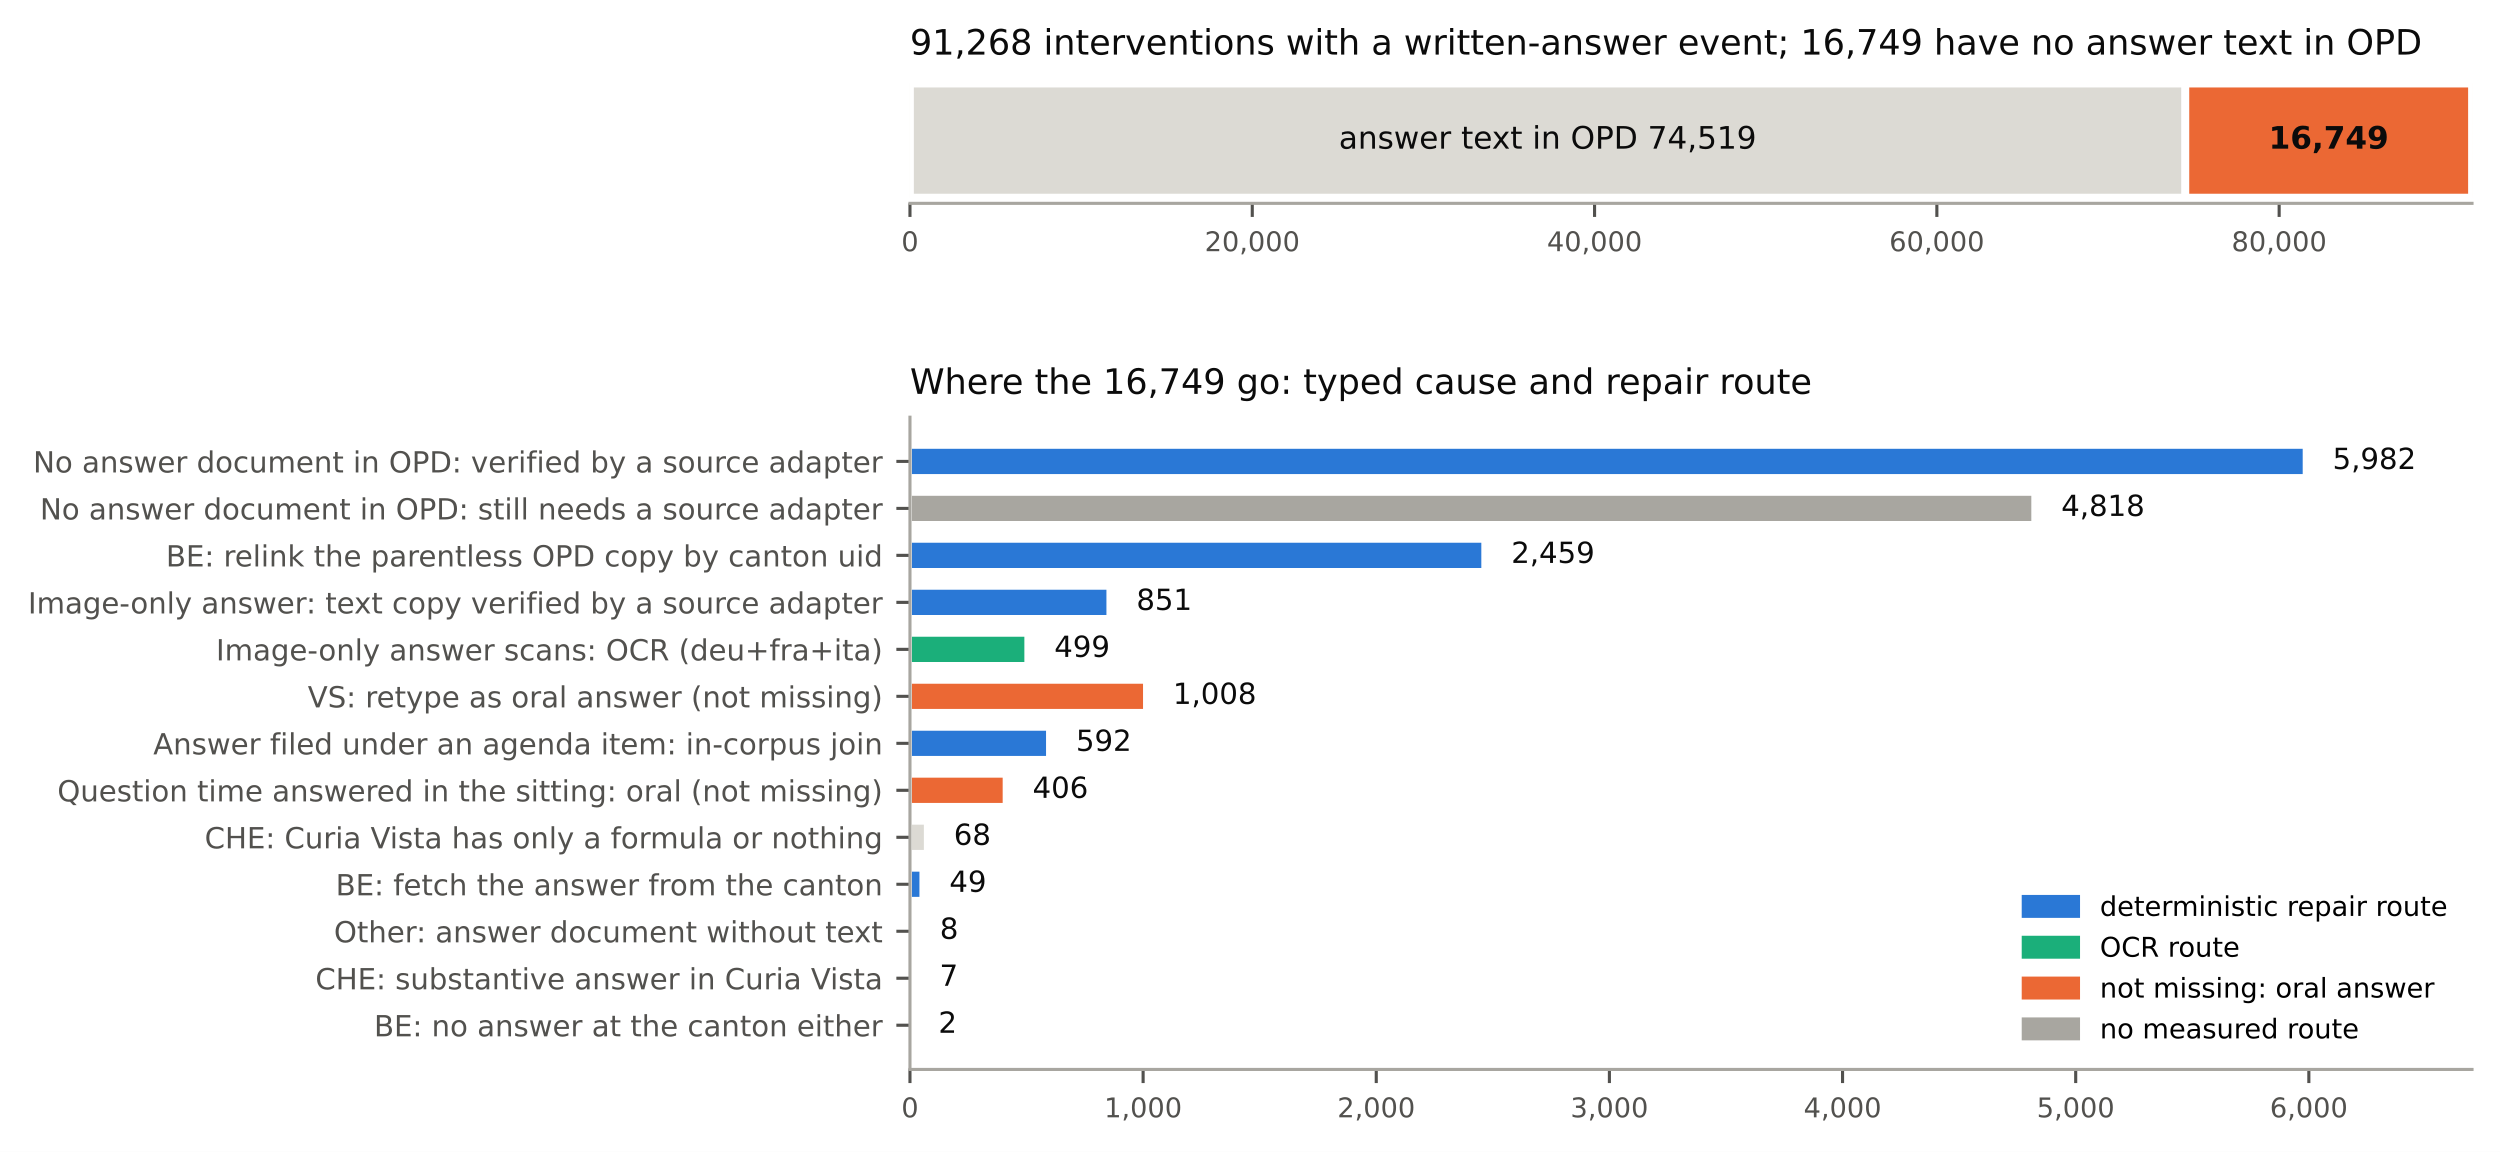
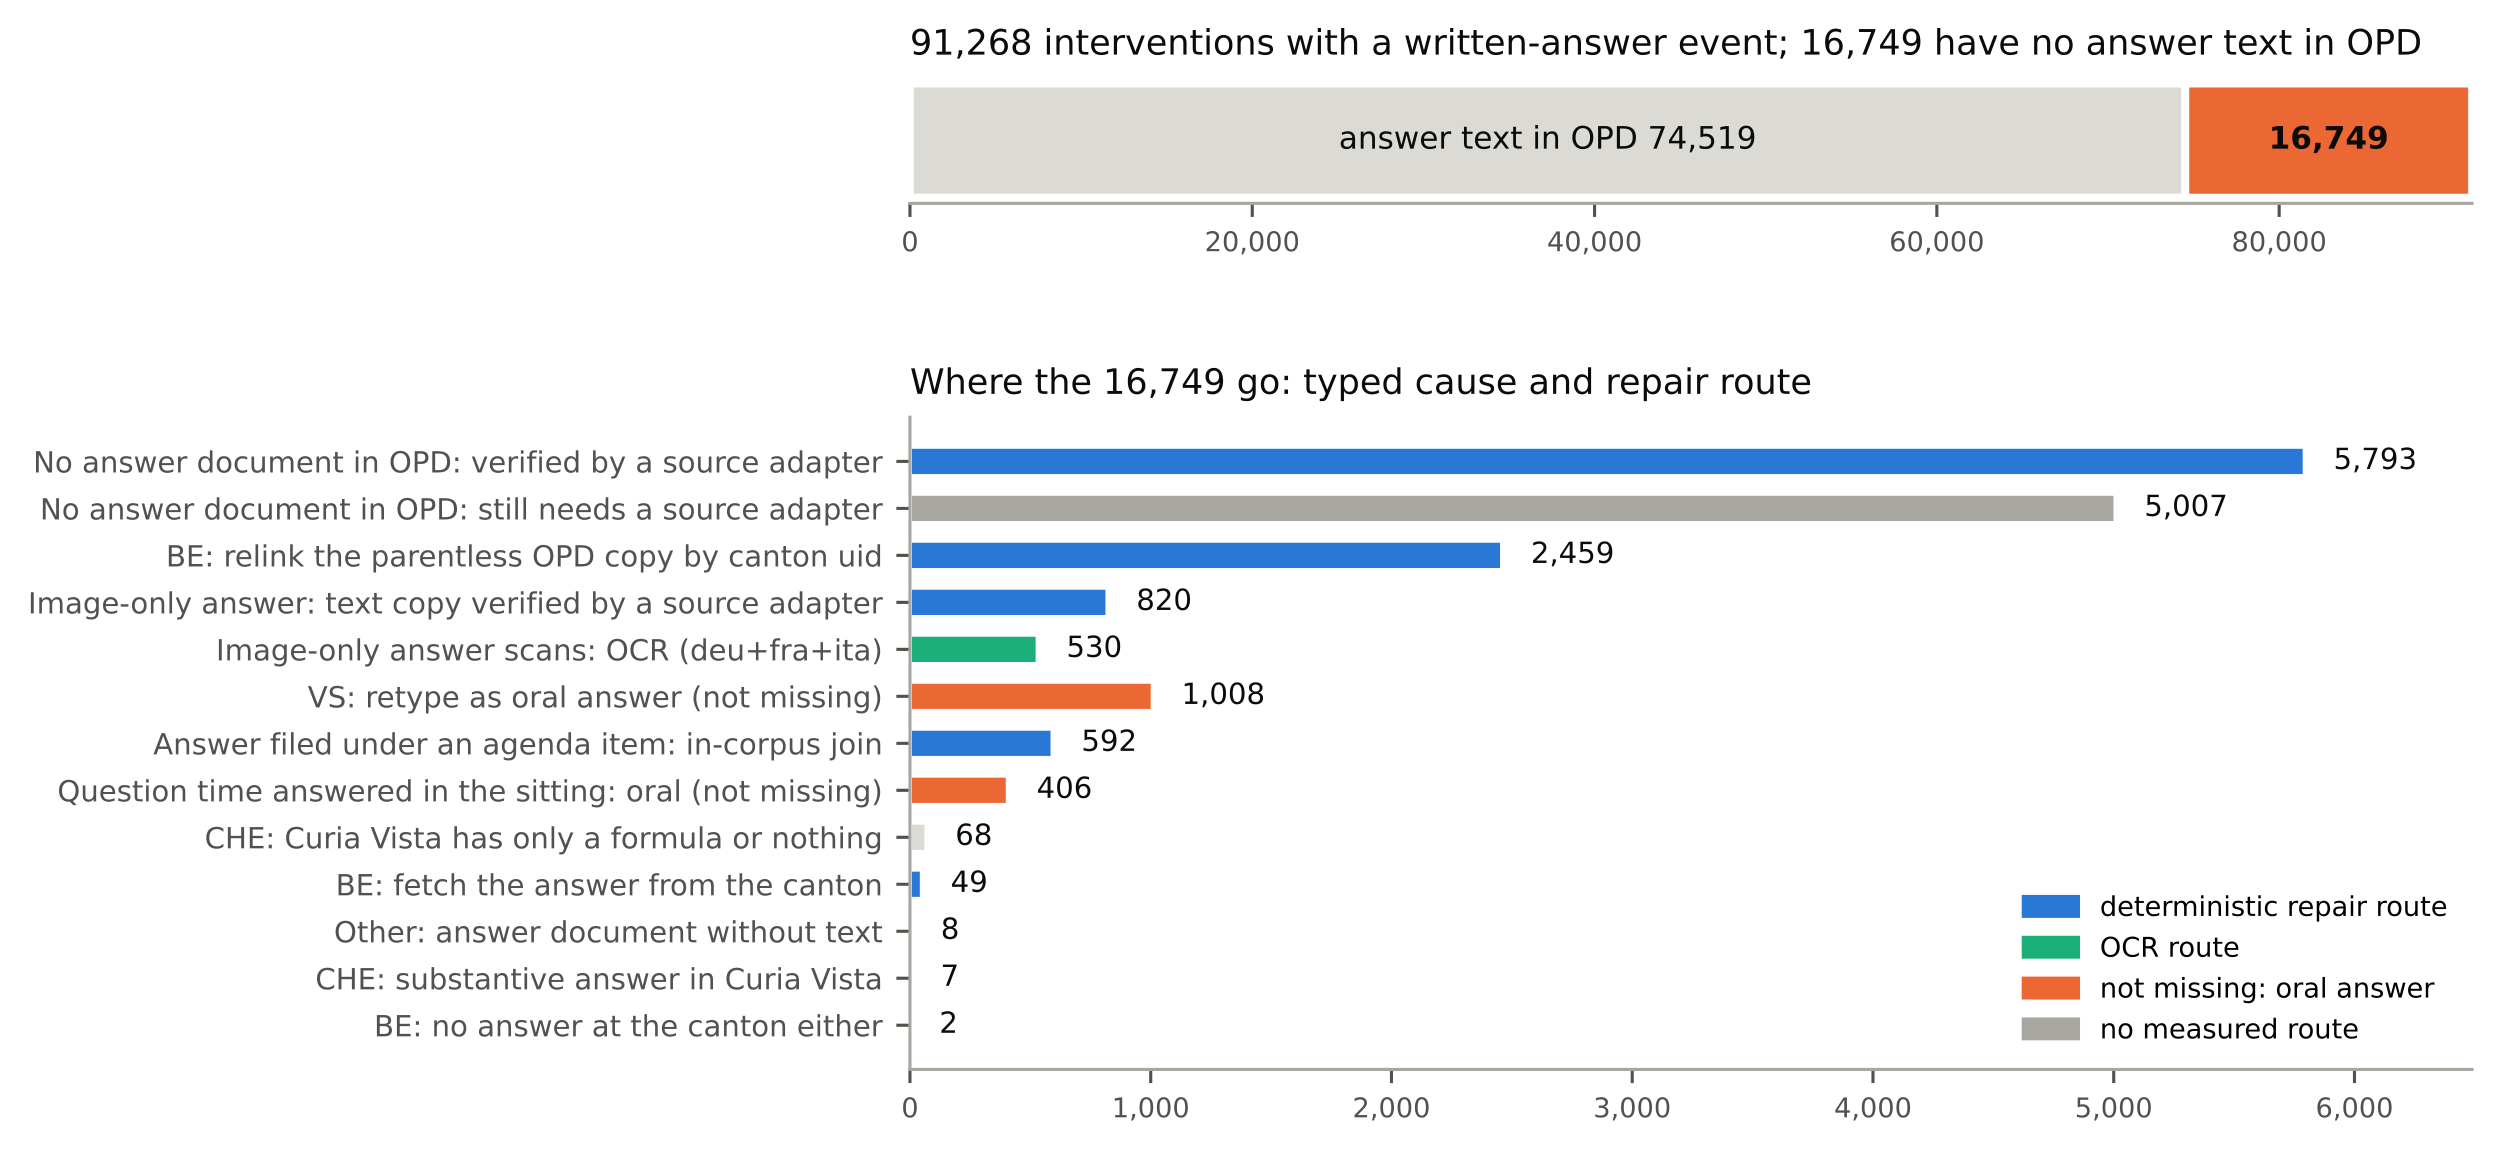
<svg xmlns="http://www.w3.org/2000/svg" xmlns:xlink="http://www.w3.org/1999/xlink" width="643.005pt" height="296.263pt" viewBox="0 0 643.005 296.263" version="1.1">
  <defs>
    <style type="text/css">*{stroke-linejoin: round; stroke-linecap: butt}</style>
  </defs>
  <g id="figure_1">
    <g id="patch_1">
      <path d="M 0 296.263  L 643.005 296.263  L 643.005 0  L 0 0  z " style="fill: #ffffff" />
    </g>
    <g id="axes_1">
      <g id="patch_2">
        <path d="M 234.045 52.3  L 635.805 52.3  L 635.805 20.039  L 234.045 20.039  z " style="fill: #ffffff" />
      </g>
      <g id="patch_3">
-         <path d="M 234.045 50.833  L 562.076 50.833  L 562.076 21.505  L 234.045 21.505  z " clip-path="url(#pc0d82dc7ad)" style="fill: #dcdad4; stroke: #ffffff; stroke-width: 2; stroke-linejoin: miter" />
+         <path d="M 234.045 50.833  L 562.076 50.833  L 562.076 21.505  L 234.045 21.505  z " clip-path="url(#p8f156ab496)" style="fill: #dcdad4; stroke: #ffffff; stroke-width: 2; stroke-linejoin: miter" />
      </g>
      <g id="patch_4">
-         <path d="M 562.076 50.833  L 635.805 50.833  L 635.805 21.505  L 562.076 21.505  z " clip-path="url(#pc0d82dc7ad)" style="fill: #eb6834; stroke: #ffffff; stroke-width: 2; stroke-linejoin: miter" />
+         <path d="M 562.076 50.833  L 635.805 50.833  L 635.805 21.505  L 562.076 21.505  z " clip-path="url(#p8f156ab496)" style="fill: #eb6834; stroke: #ffffff; stroke-width: 2; stroke-linejoin: miter" />
      </g>
      <g id="matplotlib.axis_1">
        <g id="xtick_1">
          <g id="line2d_1">
            <defs>
-               <path id="mb9e1daf8dc" d="M 0 0  L 0 3.5  " style="stroke: #52514e; stroke-width: 0.8" />
+               <path id="mc64bbb3382" d="M 0 0  L 0 3.5  " style="stroke: #52514e; stroke-width: 0.8" />
            </defs>
            <g>
-               <use xlink:href="#mb9e1daf8dc" x="234.045" y="52.3" style="fill: #52514e; stroke: #52514e; stroke-width: 0.8" />
+               <use xlink:href="#mc64bbb3382" x="234.045" y="52.3" style="fill: #52514e; stroke: #52514e; stroke-width: 0.8" />
            </g>
          </g>
          <g id="text_1">
            <text style="font-size: 7px; font-family: 'DejaVu Sans'; text-anchor: middle; fill: #52514e" x="234.045" y="64.618" transform="rotate(-0 234.0449 64.61805)">0</text>
          </g>
        </g>
        <g id="xtick_2">
          <g id="line2d_2">
            <g>
-               <use xlink:href="#mb9e1daf8dc" x="322.085" y="52.3" style="fill: #52514e; stroke: #52514e; stroke-width: 0.8" />
+               <use xlink:href="#mc64bbb3382" x="322.085" y="52.3" style="fill: #52514e; stroke: #52514e; stroke-width: 0.8" />
            </g>
          </g>
          <g id="text_2">
            <text style="font-size: 7px; font-family: 'DejaVu Sans'; text-anchor: middle; fill: #52514e" x="322.085" y="64.618" transform="rotate(-0 322.0845 64.61805)">20,000</text>
          </g>
        </g>
        <g id="xtick_3">
          <g id="line2d_3">
            <g>
-               <use xlink:href="#mb9e1daf8dc" x="410.124" y="52.3" style="fill: #52514e; stroke: #52514e; stroke-width: 0.8" />
+               <use xlink:href="#mc64bbb3382" x="410.124" y="52.3" style="fill: #52514e; stroke: #52514e; stroke-width: 0.8" />
            </g>
          </g>
          <g id="text_3">
            <text style="font-size: 7px; font-family: 'DejaVu Sans'; text-anchor: middle; fill: #52514e" x="410.124" y="64.618" transform="rotate(-0 410.1242 64.61805)">40,000</text>
          </g>
        </g>
        <g id="xtick_4">
          <g id="line2d_4">
            <g>
-               <use xlink:href="#mb9e1daf8dc" x="498.164" y="52.3" style="fill: #52514e; stroke: #52514e; stroke-width: 0.8" />
+               <use xlink:href="#mc64bbb3382" x="498.164" y="52.3" style="fill: #52514e; stroke: #52514e; stroke-width: 0.8" />
            </g>
          </g>
          <g id="text_4">
            <text style="font-size: 7px; font-family: 'DejaVu Sans'; text-anchor: middle; fill: #52514e" x="498.164" y="64.618" transform="rotate(-0 498.1638 64.61805)">60,000</text>
          </g>
        </g>
        <g id="xtick_5">
          <g id="line2d_5">
            <g>
-               <use xlink:href="#mb9e1daf8dc" x="586.203" y="52.3" style="fill: #52514e; stroke: #52514e; stroke-width: 0.8" />
+               <use xlink:href="#mc64bbb3382" x="586.203" y="52.3" style="fill: #52514e; stroke: #52514e; stroke-width: 0.8" />
            </g>
          </g>
          <g id="text_5">
            <text style="font-size: 7px; font-family: 'DejaVu Sans'; text-anchor: middle; fill: #52514e" x="586.203" y="64.618" transform="rotate(-0 586.2034 64.61805)">80,000</text>
          </g>
        </g>
      </g>
      <g id="matplotlib.axis_2" />
      <g id="patch_5">
        <path d="M 234.045 52.3  L 635.805 52.3  " style="fill: none; stroke: #a8a6a0; stroke-width: 0.8; stroke-linejoin: miter; stroke-linecap: square" />
      </g>
      <g id="text_6">
        <text style="font-size: 8px; font-family: 'DejaVu Sans'; text-anchor: middle; fill: #0b0b0b" x="398.061" y="38.248" transform="rotate(-0 398.0605 38.24758)">answer text in OPD  74,519</text>
      </g>
      <g id="text_7">
        <text style="font-weight: 700; font-size: 8px; font-family: 'DejaVu Sans'; text-anchor: middle; fill: #0b0b0b" x="598.941" y="38.247" transform="rotate(-0 598.9405 38.24727)">16,749</text>
      </g>
      <g id="text_8">
        <text style="font-size: 9px; font-family: 'DejaVu Sans'; text-anchor: start; fill: #0b0b0b" x="234.045" y="14.039" transform="rotate(-0 234.0449 14.03859)">91,268 interventions with a written-answer event; 16,749 have no answer text in OPD</text>
      </g>
    </g>
    <g id="axes_2">
      <g id="patch_6">
        <path d="M 234.045 275.063  L 635.805 275.063  L 635.805 107.305  L 234.045 107.305  z " style="fill: #ffffff" />
      </g>
      <g id="patch_7">
-         <path d="M 234.045 122.423  L 592.759 122.423  L 592.759 114.93  L 234.045 114.93  z " clip-path="url(#p310a9b867b)" style="fill: #2a78d6; stroke: #ffffff; stroke-linejoin: miter" />
+         <path d="M 234.045 122.423  L 592.759 122.423  L 592.759 114.93  L 234.045 114.93  z " clip-path="url(#p16a5db2892)" style="fill: #2a78d6; stroke: #ffffff; stroke-linejoin: miter" />
      </g>
      <g id="patch_8">
-         <path d="M 234.045 134.507  L 522.959 134.507  L 522.959 127.015  L 234.045 127.015  z " clip-path="url(#p310a9b867b)" style="fill: #a8a6a0; stroke: #ffffff; stroke-linejoin: miter" />
+         <path d="M 234.045 134.507  L 544.088 134.507  L 544.088 127.015  L 234.045 127.015  z " clip-path="url(#p16a5db2892)" style="fill: #a8a6a0; stroke: #ffffff; stroke-linejoin: miter" />
      </g>
      <g id="patch_9">
-         <path d="M 234.045 146.592  L 381.5 146.592  L 381.5 139.099  L 234.045 139.099  z " clip-path="url(#p310a9b867b)" style="fill: #2a78d6; stroke: #ffffff; stroke-linejoin: miter" />
+         <path d="M 234.045 146.592  L 386.311 146.592  L 386.311 139.099  L 234.045 139.099  z " clip-path="url(#p16a5db2892)" style="fill: #2a78d6; stroke: #ffffff; stroke-linejoin: miter" />
      </g>
      <g id="patch_10">
-         <path d="M 234.045 158.676  L 285.076 158.676  L 285.076 151.184  L 234.045 151.184  z " clip-path="url(#p310a9b867b)" style="fill: #2a78d6; stroke: #ffffff; stroke-linejoin: miter" />
+         <path d="M 234.045 158.676  L 284.821 158.676  L 284.821 151.184  L 234.045 151.184  z " clip-path="url(#p16a5db2892)" style="fill: #2a78d6; stroke: #ffffff; stroke-linejoin: miter" />
      </g>
      <g id="patch_11">
-         <path d="M 234.045 170.761  L 263.968 170.761  L 263.968 163.268  L 234.045 163.268  z " clip-path="url(#p310a9b867b)" style="fill: #1baf7a; stroke: #ffffff; stroke-linejoin: miter" />
+         <path d="M 234.045 170.761  L 266.864 170.761  L 266.864 163.268  L 234.045 163.268  z " clip-path="url(#p16a5db2892)" style="fill: #1baf7a; stroke: #ffffff; stroke-linejoin: miter" />
      </g>
      <g id="patch_12">
-         <path d="M 234.045 182.845  L 294.49 182.845  L 294.49 175.353  L 234.045 175.353  z " clip-path="url(#p310a9b867b)" style="fill: #eb6834; stroke: #ffffff; stroke-linejoin: miter" />
+         <path d="M 234.045 182.845  L 296.462 182.845  L 296.462 175.353  L 234.045 175.353  z " clip-path="url(#p16a5db2892)" style="fill: #eb6834; stroke: #ffffff; stroke-linejoin: miter" />
      </g>
      <g id="patch_13">
-         <path d="M 234.045 194.93  L 269.545 194.93  L 269.545 187.438  L 234.045 187.438  z " clip-path="url(#p310a9b867b)" style="fill: #2a78d6; stroke: #ffffff; stroke-linejoin: miter" />
+         <path d="M 234.045 194.93  L 270.703 194.93  L 270.703 187.438  L 234.045 187.438  z " clip-path="url(#p16a5db2892)" style="fill: #2a78d6; stroke: #ffffff; stroke-linejoin: miter" />
      </g>
      <g id="patch_14">
-         <path d="M 234.045 207.014  L 258.391 207.014  L 258.391 199.522  L 234.045 199.522  z " clip-path="url(#p310a9b867b)" style="fill: #eb6834; stroke: #ffffff; stroke-linejoin: miter" />
+         <path d="M 234.045 207.014  L 259.185 207.014  L 259.185 199.522  L 234.045 199.522  z " clip-path="url(#p16a5db2892)" style="fill: #eb6834; stroke: #ffffff; stroke-linejoin: miter" />
      </g>
      <g id="patch_15">
-         <path d="M 234.045 219.099  L 238.123 219.099  L 238.123 211.607  L 234.045 211.607  z " clip-path="url(#p310a9b867b)" style="fill: #dcdad4; stroke: #ffffff; stroke-linejoin: miter" />
+         <path d="M 234.045 219.099  L 238.256 219.099  L 238.256 211.607  L 234.045 211.607  z " clip-path="url(#p16a5db2892)" style="fill: #dcdad4; stroke: #ffffff; stroke-linejoin: miter" />
      </g>
      <g id="patch_16">
-         <path d="M 234.045 231.184  L 236.983 231.184  L 236.983 223.691  L 234.045 223.691  z " clip-path="url(#p310a9b867b)" style="fill: #2a78d6; stroke: #ffffff; stroke-linejoin: miter" />
+         <path d="M 234.045 231.184  L 237.079 231.184  L 237.079 223.691  L 234.045 223.691  z " clip-path="url(#p16a5db2892)" style="fill: #2a78d6; stroke: #ffffff; stroke-linejoin: miter" />
      </g>
      <g id="patch_17">
-         <path d="M 234.045 243.268  L 234.525 243.268  L 234.525 235.776  L 234.045 235.776  z " clip-path="url(#p310a9b867b)" style="fill: #dcdad4; stroke: #ffffff; stroke-linejoin: miter" />
+         <path d="M 234.045 243.268  L 234.54 243.268  L 234.54 235.776  L 234.045 235.776  z " clip-path="url(#p16a5db2892)" style="fill: #dcdad4; stroke: #ffffff; stroke-linejoin: miter" />
      </g>
      <g id="patch_18">
-         <path d="M 234.045 255.353  L 234.465 255.353  L 234.465 247.86  L 234.045 247.86  z " clip-path="url(#p310a9b867b)" style="fill: #2a78d6; stroke: #ffffff; stroke-linejoin: miter" />
+         <path d="M 234.045 255.353  L 234.478 255.353  L 234.478 247.86  L 234.045 247.86  z " clip-path="url(#p16a5db2892)" style="fill: #2a78d6; stroke: #ffffff; stroke-linejoin: miter" />
      </g>
      <g id="patch_19">
-         <path d="M 234.045 267.437  L 234.165 267.437  L 234.165 259.945  L 234.045 259.945  z " clip-path="url(#p310a9b867b)" style="fill: #dcdad4; stroke: #ffffff; stroke-linejoin: miter" />
+         <path d="M 234.045 267.437  L 234.169 267.437  L 234.169 259.945  L 234.045 259.945  z " clip-path="url(#p16a5db2892)" style="fill: #dcdad4; stroke: #ffffff; stroke-linejoin: miter" />
      </g>
      <g id="matplotlib.axis_3">
        <g id="xtick_6">
          <g id="line2d_6">
            <g>
-               <use xlink:href="#mb9e1daf8dc" x="234.045" y="275.063" style="fill: #52514e; stroke: #52514e; stroke-width: 0.8" />
+               <use xlink:href="#mc64bbb3382" x="234.045" y="275.063" style="fill: #52514e; stroke: #52514e; stroke-width: 0.8" />
            </g>
          </g>
          <g id="text_9">
            <text style="font-size: 7px; font-family: 'DejaVu Sans'; text-anchor: middle; fill: #52514e" x="234.045" y="287.381" transform="rotate(-0 234.0449 287.381)">0</text>
          </g>
        </g>
        <g id="xtick_7">
          <g id="line2d_7">
            <g>
-               <use xlink:href="#mb9e1daf8dc" x="294.011" y="275.063" style="fill: #52514e; stroke: #52514e; stroke-width: 0.8" />
+               <use xlink:href="#mc64bbb3382" x="295.967" y="275.063" style="fill: #52514e; stroke: #52514e; stroke-width: 0.8" />
            </g>
          </g>
          <g id="text_10">
-             <text style="font-size: 7px; font-family: 'DejaVu Sans'; text-anchor: middle; fill: #52514e" x="294.011" y="287.381" transform="rotate(-0 294.0105 287.381)">1,000</text>
+             <text style="font-size: 7px; font-family: 'DejaVu Sans'; text-anchor: middle; fill: #52514e" x="295.967" y="287.381" transform="rotate(-0 295.9669 287.381)">1,000</text>
          </g>
        </g>
        <g id="xtick_8">
          <g id="line2d_8">
            <g>
-               <use xlink:href="#mb9e1daf8dc" x="353.976" y="275.063" style="fill: #52514e; stroke: #52514e; stroke-width: 0.8" />
+               <use xlink:href="#mc64bbb3382" x="357.889" y="275.063" style="fill: #52514e; stroke: #52514e; stroke-width: 0.8" />
            </g>
          </g>
          <g id="text_11">
-             <text style="font-size: 7px; font-family: 'DejaVu Sans'; text-anchor: middle; fill: #52514e" x="353.976" y="287.381" transform="rotate(-0 353.9761 287.381)">2,000</text>
+             <text style="font-size: 7px; font-family: 'DejaVu Sans'; text-anchor: middle; fill: #52514e" x="357.889" y="287.381" transform="rotate(-0 357.889 287.381)">2,000</text>
          </g>
        </g>
        <g id="xtick_9">
          <g id="line2d_9">
            <g>
-               <use xlink:href="#mb9e1daf8dc" x="413.942" y="275.063" style="fill: #52514e; stroke: #52514e; stroke-width: 0.8" />
+               <use xlink:href="#mc64bbb3382" x="419.811" y="275.063" style="fill: #52514e; stroke: #52514e; stroke-width: 0.8" />
            </g>
          </g>
          <g id="text_12">
-             <text style="font-size: 7px; font-family: 'DejaVu Sans'; text-anchor: middle; fill: #52514e" x="413.942" y="287.381" transform="rotate(-0 413.9418 287.381)">3,000</text>
+             <text style="font-size: 7px; font-family: 'DejaVu Sans'; text-anchor: middle; fill: #52514e" x="419.811" y="287.381" transform="rotate(-0 419.811 287.381)">3,000</text>
          </g>
        </g>
        <g id="xtick_10">
          <g id="line2d_10">
            <g>
-               <use xlink:href="#mb9e1daf8dc" x="473.907" y="275.063" style="fill: #52514e; stroke: #52514e; stroke-width: 0.8" />
+               <use xlink:href="#mc64bbb3382" x="481.733" y="275.063" style="fill: #52514e; stroke: #52514e; stroke-width: 0.8" />
            </g>
          </g>
          <g id="text_13">
-             <text style="font-size: 7px; font-family: 'DejaVu Sans'; text-anchor: middle; fill: #52514e" x="473.907" y="287.381" transform="rotate(-0 473.9074 287.381)">4,000</text>
+             <text style="font-size: 7px; font-family: 'DejaVu Sans'; text-anchor: middle; fill: #52514e" x="481.733" y="287.381" transform="rotate(-0 481.733 287.381)">4,000</text>
          </g>
        </g>
        <g id="xtick_11">
          <g id="line2d_11">
            <g>
-               <use xlink:href="#mb9e1daf8dc" x="533.873" y="275.063" style="fill: #52514e; stroke: #52514e; stroke-width: 0.8" />
+               <use xlink:href="#mc64bbb3382" x="543.655" y="275.063" style="fill: #52514e; stroke: #52514e; stroke-width: 0.8" />
            </g>
          </g>
          <g id="text_14">
-             <text style="font-size: 7px; font-family: 'DejaVu Sans'; text-anchor: middle; fill: #52514e" x="533.873" y="287.381" transform="rotate(-0 533.873 287.381)">5,000</text>
+             <text style="font-size: 7px; font-family: 'DejaVu Sans'; text-anchor: middle; fill: #52514e" x="543.655" y="287.381" transform="rotate(-0 543.655 287.381)">5,000</text>
          </g>
        </g>
        <g id="xtick_12">
          <g id="line2d_12">
            <g>
-               <use xlink:href="#mb9e1daf8dc" x="593.839" y="275.063" style="fill: #52514e; stroke: #52514e; stroke-width: 0.8" />
+               <use xlink:href="#mc64bbb3382" x="605.577" y="275.063" style="fill: #52514e; stroke: #52514e; stroke-width: 0.8" />
            </g>
          </g>
          <g id="text_15">
-             <text style="font-size: 7px; font-family: 'DejaVu Sans'; text-anchor: middle; fill: #52514e" x="593.839" y="287.381" transform="rotate(-0 593.8386 287.381)">6,000</text>
+             <text style="font-size: 7px; font-family: 'DejaVu Sans'; text-anchor: middle; fill: #52514e" x="605.577" y="287.381" transform="rotate(-0 605.5771 287.381)">6,000</text>
          </g>
        </g>
      </g>
      <g id="matplotlib.axis_4">
        <g id="ytick_1">
          <g id="line2d_13">
            <defs>
-               <path id="m18fba0c525" d="M 0 0  L -3.5 0  " style="stroke: #52514e; stroke-width: 0.8" />
+               <path id="m88c9c79161" d="M 0 0  L -3.5 0  " style="stroke: #52514e; stroke-width: 0.8" />
            </defs>
            <g>
-               <use xlink:href="#m18fba0c525" x="234.045" y="118.676" style="fill: #52514e; stroke: #52514e; stroke-width: 0.8" />
+               <use xlink:href="#m88c9c79161" x="234.045" y="118.676" style="fill: #52514e; stroke: #52514e; stroke-width: 0.8" />
            </g>
          </g>
          <g id="text_16">
            <text style="font-size: 7.5px; font-family: 'DejaVu Sans'; text-anchor: end; fill: #52514e" x="227.045" y="121.526" transform="rotate(-0 227.0449 121.5258)">No answer document in OPD: verified by a source adapter</text>
          </g>
        </g>
        <g id="ytick_2">
          <g id="line2d_14">
            <g>
-               <use xlink:href="#m18fba0c525" x="234.045" y="130.761" style="fill: #52514e; stroke: #52514e; stroke-width: 0.8" />
+               <use xlink:href="#m88c9c79161" x="234.045" y="130.761" style="fill: #52514e; stroke: #52514e; stroke-width: 0.8" />
            </g>
          </g>
          <g id="text_17">
            <text style="font-size: 7.5px; font-family: 'DejaVu Sans'; text-anchor: end; fill: #52514e" x="227.045" y="133.61" transform="rotate(-0 227.0449 133.6104)">No answer document in OPD: still needs a source adapter</text>
          </g>
        </g>
        <g id="ytick_3">
          <g id="line2d_15">
            <g>
-               <use xlink:href="#m18fba0c525" x="234.045" y="142.846" style="fill: #52514e; stroke: #52514e; stroke-width: 0.8" />
+               <use xlink:href="#m88c9c79161" x="234.045" y="142.846" style="fill: #52514e; stroke: #52514e; stroke-width: 0.8" />
            </g>
          </g>
          <g id="text_18">
            <text style="font-size: 7.5px; font-family: 'DejaVu Sans'; text-anchor: end; fill: #52514e" x="227.045" y="145.695" transform="rotate(-0 227.0449 145.6949)">BE: relink the parentless OPD copy by canton uid</text>
          </g>
        </g>
        <g id="ytick_4">
          <g id="line2d_16">
            <g>
-               <use xlink:href="#m18fba0c525" x="234.045" y="154.93" style="fill: #52514e; stroke: #52514e; stroke-width: 0.8" />
+               <use xlink:href="#m88c9c79161" x="234.045" y="154.93" style="fill: #52514e; stroke: #52514e; stroke-width: 0.8" />
            </g>
          </g>
          <g id="text_19">
            <text style="font-size: 7.5px; font-family: 'DejaVu Sans'; text-anchor: end; fill: #52514e" x="227.045" y="157.779" transform="rotate(-0 227.0449 157.7795)">Image-only answer: text copy verified by a source adapter</text>
          </g>
        </g>
        <g id="ytick_5">
          <g id="line2d_17">
            <g>
-               <use xlink:href="#m18fba0c525" x="234.045" y="167.015" style="fill: #52514e; stroke: #52514e; stroke-width: 0.8" />
+               <use xlink:href="#m88c9c79161" x="234.045" y="167.015" style="fill: #52514e; stroke: #52514e; stroke-width: 0.8" />
            </g>
          </g>
          <g id="text_20">
            <text style="font-size: 7.5px; font-family: 'DejaVu Sans'; text-anchor: end; fill: #52514e" x="227.045" y="169.864" transform="rotate(-0 227.0449 169.864)">Image-only answer scans: OCR (deu+fra+ita)</text>
          </g>
        </g>
        <g id="ytick_6">
          <g id="line2d_18">
            <g>
-               <use xlink:href="#m18fba0c525" x="234.045" y="179.099" style="fill: #52514e; stroke: #52514e; stroke-width: 0.8" />
+               <use xlink:href="#m88c9c79161" x="234.045" y="179.099" style="fill: #52514e; stroke: #52514e; stroke-width: 0.8" />
            </g>
          </g>
          <g id="text_21">
            <text style="font-size: 7.5px; font-family: 'DejaVu Sans'; text-anchor: end; fill: #52514e" x="227.045" y="181.949" transform="rotate(-0 227.0449 181.9486)">VS: retype as oral answer (not missing)</text>
          </g>
        </g>
        <g id="ytick_7">
          <g id="line2d_19">
            <g>
-               <use xlink:href="#m18fba0c525" x="234.045" y="191.184" style="fill: #52514e; stroke: #52514e; stroke-width: 0.8" />
+               <use xlink:href="#m88c9c79161" x="234.045" y="191.184" style="fill: #52514e; stroke: #52514e; stroke-width: 0.8" />
            </g>
          </g>
          <g id="text_22">
            <text style="font-size: 7.5px; font-family: 'DejaVu Sans'; text-anchor: end; fill: #52514e" x="227.045" y="194.033" transform="rotate(-0 227.0449 194.0331)">Answer filed under an agenda item: in-corpus join</text>
          </g>
        </g>
        <g id="ytick_8">
          <g id="line2d_20">
            <g>
-               <use xlink:href="#m18fba0c525" x="234.045" y="203.268" style="fill: #52514e; stroke: #52514e; stroke-width: 0.8" />
+               <use xlink:href="#m88c9c79161" x="234.045" y="203.268" style="fill: #52514e; stroke: #52514e; stroke-width: 0.8" />
            </g>
          </g>
          <g id="text_23">
            <text style="font-size: 7.5px; font-family: 'DejaVu Sans'; text-anchor: end; fill: #52514e" x="227.045" y="206.118" transform="rotate(-0 227.0449 206.1177)">Question time answered in the sitting: oral (not missing)</text>
          </g>
        </g>
        <g id="ytick_9">
          <g id="line2d_21">
            <g>
-               <use xlink:href="#m18fba0c525" x="234.045" y="215.353" style="fill: #52514e; stroke: #52514e; stroke-width: 0.8" />
+               <use xlink:href="#m88c9c79161" x="234.045" y="215.353" style="fill: #52514e; stroke: #52514e; stroke-width: 0.8" />
            </g>
          </g>
          <g id="text_24">
            <text style="font-size: 7.5px; font-family: 'DejaVu Sans'; text-anchor: end; fill: #52514e" x="227.045" y="218.202" transform="rotate(-0 227.0449 218.2022)">CHE: Curia Vista has only a formula or nothing</text>
          </g>
        </g>
        <g id="ytick_10">
          <g id="line2d_22">
            <g>
-               <use xlink:href="#m18fba0c525" x="234.045" y="227.437" style="fill: #52514e; stroke: #52514e; stroke-width: 0.8" />
+               <use xlink:href="#m88c9c79161" x="234.045" y="227.437" style="fill: #52514e; stroke: #52514e; stroke-width: 0.8" />
            </g>
          </g>
          <g id="text_25">
            <text style="font-size: 7.5px; font-family: 'DejaVu Sans'; text-anchor: end; fill: #52514e" x="227.045" y="230.287" transform="rotate(-0 227.0449 230.2868)">BE: fetch the answer from the canton</text>
          </g>
        </g>
        <g id="ytick_11">
          <g id="line2d_23">
            <g>
-               <use xlink:href="#m18fba0c525" x="234.045" y="239.522" style="fill: #52514e; stroke: #52514e; stroke-width: 0.8" />
+               <use xlink:href="#m88c9c79161" x="234.045" y="239.522" style="fill: #52514e; stroke: #52514e; stroke-width: 0.8" />
            </g>
          </g>
          <g id="text_26">
            <text style="font-size: 7.5px; font-family: 'DejaVu Sans'; text-anchor: end; fill: #52514e" x="227.045" y="242.371" transform="rotate(-0 227.0449 242.3713)">Other: answer document without text</text>
          </g>
        </g>
        <g id="ytick_12">
          <g id="line2d_24">
            <g>
-               <use xlink:href="#m18fba0c525" x="234.045" y="251.606" style="fill: #52514e; stroke: #52514e; stroke-width: 0.8" />
+               <use xlink:href="#m88c9c79161" x="234.045" y="251.606" style="fill: #52514e; stroke: #52514e; stroke-width: 0.8" />
            </g>
          </g>
          <g id="text_27">
            <text style="font-size: 7.5px; font-family: 'DejaVu Sans'; text-anchor: end; fill: #52514e" x="227.045" y="254.456" transform="rotate(-0 227.0449 254.4559)">CHE: substantive answer in Curia Vista</text>
          </g>
        </g>
        <g id="ytick_13">
          <g id="line2d_25">
            <g>
-               <use xlink:href="#m18fba0c525" x="234.045" y="263.691" style="fill: #52514e; stroke: #52514e; stroke-width: 0.8" />
+               <use xlink:href="#m88c9c79161" x="234.045" y="263.691" style="fill: #52514e; stroke: #52514e; stroke-width: 0.8" />
            </g>
          </g>
          <g id="text_28">
            <text style="font-size: 7.5px; font-family: 'DejaVu Sans'; text-anchor: end; fill: #52514e" x="227.045" y="266.54" transform="rotate(-0 227.0449 266.5404)">BE: no answer at the canton either</text>
          </g>
        </g>
      </g>
      <g id="patch_20">
        <path d="M 234.045 275.063  L 234.045 107.305  " style="fill: none; stroke: #a8a6a0; stroke-width: 0.8; stroke-linejoin: miter; stroke-linecap: square" />
      </g>
      <g id="patch_21">
        <path d="M 234.045 275.063  L 635.805 275.063  " style="fill: none; stroke: #a8a6a0; stroke-width: 0.8; stroke-linejoin: miter; stroke-linecap: square" />
      </g>
      <g id="text_29">
-         <text style="font-size: 7.5px; font-family: 'DejaVu Sans'; text-anchor: start; fill: #0b0b0b" x="599.955" y="120.625" transform="rotate(-0 599.9551 120.6247)">5,982</text>
+         <text style="font-size: 7.5px; font-family: 'DejaVu Sans'; text-anchor: start; fill: #0b0b0b" x="600.19" y="120.625" transform="rotate(-0 600.1898 120.6247)">5,793</text>
      </g>
      <g id="text_30">
-         <text style="font-size: 7.5px; font-family: 'DejaVu Sans'; text-anchor: start; fill: #0b0b0b" x="530.155" y="132.709" transform="rotate(-0 530.1551 132.7092)">4,818</text>
+         <text style="font-size: 7.5px; font-family: 'DejaVu Sans'; text-anchor: start; fill: #0b0b0b" x="551.519" y="132.709" transform="rotate(-0 551.5191 132.7092)">5,007</text>
      </g>
      <g id="text_31">
-         <text style="font-size: 7.5px; font-family: 'DejaVu Sans'; text-anchor: start; fill: #0b0b0b" x="388.696" y="144.794" transform="rotate(-0 388.6962 144.7938)">2,459</text>
+         <text style="font-size: 7.5px; font-family: 'DejaVu Sans'; text-anchor: start; fill: #0b0b0b" x="393.742" y="144.794" transform="rotate(-0 393.7418 144.7938)">2,459</text>
      </g>
      <g id="text_32">
-         <text style="font-size: 7.5px; font-family: 'DejaVu Sans'; text-anchor: start; fill: #0b0b0b" x="292.272" y="156.878" transform="rotate(-0 292.2715 156.8783)">851</text>
+         <text style="font-size: 7.5px; font-family: 'DejaVu Sans'; text-anchor: start; fill: #0b0b0b" x="292.252" y="156.878" transform="rotate(-0 292.2516 156.8783)">820</text>
      </g>
      <g id="text_33">
-         <text style="font-size: 7.5px; font-family: 'DejaVu Sans'; text-anchor: start; fill: #0b0b0b" x="271.164" y="168.963" transform="rotate(-0 271.1636 168.9629)">499</text>
+         <text style="font-size: 7.5px; font-family: 'DejaVu Sans'; text-anchor: start; fill: #0b0b0b" x="274.294" y="168.963" transform="rotate(-0 274.2942 168.9629)">530</text>
      </g>
      <g id="text_34">
-         <text style="font-size: 7.5px; font-family: 'DejaVu Sans'; text-anchor: start; fill: #0b0b0b" x="301.686" y="181.047" transform="rotate(-0 301.6861 181.0474)">1,008</text>
+         <text style="font-size: 7.5px; font-family: 'DejaVu Sans'; text-anchor: start; fill: #0b0b0b" x="303.893" y="181.047" transform="rotate(-0 303.893 181.0474)">1,008</text>
      </g>
      <g id="text_35">
-         <text style="font-size: 7.5px; font-family: 'DejaVu Sans'; text-anchor: start; fill: #0b0b0b" x="276.74" y="193.132" transform="rotate(-0 276.7404 193.132)">592</text>
+         <text style="font-size: 7.5px; font-family: 'DejaVu Sans'; text-anchor: start; fill: #0b0b0b" x="278.133" y="193.132" transform="rotate(-0 278.1334 193.132)">592</text>
      </g>
      <g id="text_36">
-         <text style="font-size: 7.5px; font-family: 'DejaVu Sans'; text-anchor: start; fill: #0b0b0b" x="265.587" y="205.217" transform="rotate(-0 265.5868 205.2165)">406</text>
+         <text style="font-size: 7.5px; font-family: 'DejaVu Sans'; text-anchor: start; fill: #0b0b0b" x="266.616" y="205.217" transform="rotate(-0 266.6159 205.2165)">406</text>
      </g>
      <g id="text_37">
-         <text style="font-size: 7.5px; font-family: 'DejaVu Sans'; text-anchor: start; fill: #0b0b0b" x="245.318" y="217.301" transform="rotate(-0 245.3185 217.3011)">68</text>
+         <text style="font-size: 7.5px; font-family: 'DejaVu Sans'; text-anchor: start; fill: #0b0b0b" x="245.686" y="217.301" transform="rotate(-0 245.6863 217.3011)">68</text>
      </g>
      <g id="text_38">
-         <text style="font-size: 7.5px; font-family: 'DejaVu Sans'; text-anchor: start; fill: #0b0b0b" x="244.179" y="229.386" transform="rotate(-0 244.1791 229.3856)">49</text>
+         <text style="font-size: 7.5px; font-family: 'DejaVu Sans'; text-anchor: start; fill: #0b0b0b" x="244.51" y="229.386" transform="rotate(-0 244.5097 229.3856)">49</text>
      </g>
      <g id="text_39">
-         <text style="font-size: 7.5px; font-family: 'DejaVu Sans'; text-anchor: start; fill: #0b0b0b" x="241.721" y="241.47" transform="rotate(-0 241.7205 241.4702)">8</text>
+         <text style="font-size: 7.5px; font-family: 'DejaVu Sans'; text-anchor: start; fill: #0b0b0b" x="241.971" y="241.47" transform="rotate(-0 241.9709 241.4702)">8</text>
      </g>
      <g id="text_40">
-         <text style="font-size: 7.5px; font-family: 'DejaVu Sans'; text-anchor: start; fill: #0b0b0b" x="241.661" y="253.555" transform="rotate(-0 241.6606 253.5547)">7</text>
+         <text style="font-size: 7.5px; font-family: 'DejaVu Sans'; text-anchor: start; fill: #0b0b0b" x="241.909" y="253.555" transform="rotate(-0 241.909 253.5547)">7</text>
      </g>
      <g id="text_41">
-         <text style="font-size: 7.5px; font-family: 'DejaVu Sans'; text-anchor: start; fill: #0b0b0b" x="241.361" y="265.639" transform="rotate(-0 241.3607 265.6393)">2</text>
+         <text style="font-size: 7.5px; font-family: 'DejaVu Sans'; text-anchor: start; fill: #0b0b0b" x="241.599" y="265.639" transform="rotate(-0 241.5994 265.6393)">2</text>
      </g>
      <g id="text_42">
        <text style="font-size: 9px; font-family: 'DejaVu Sans'; text-anchor: start; fill: #0b0b0b" x="234.045" y="101.305" transform="rotate(-0 234.0449 101.3049)">Where the 16,749 go: typed cause and repair route</text>
      </g>
      <g id="legend_1">
        <g id="patch_22">
          <path d="M 520.489 235.579  L 534.489 235.579  L 534.489 230.679  L 520.489 230.679  z " style="fill: #2a78d6; stroke: #2a78d6; stroke-linejoin: miter" />
        </g>
        <g id="text_43">
          <text style="font-size: 7px; font-family: 'DejaVu Sans'; text-anchor: start" x="540.089" y="235.579" transform="rotate(-0 540.0887 235.5793)">deterministic repair route</text>
        </g>
        <g id="patch_23">
          <path d="M 520.489 246.08  L 534.489 246.08  L 534.489 241.18  L 520.489 241.18  z " style="fill: #1baf7a; stroke: #1baf7a; stroke-linejoin: miter" />
        </g>
        <g id="text_44">
          <text style="font-size: 7px; font-family: 'DejaVu Sans'; text-anchor: start" x="540.089" y="246.08" transform="rotate(-0 540.0887 246.0799)">OCR route</text>
        </g>
        <g id="patch_24">
          <path d="M 520.489 256.58  L 534.489 256.58  L 534.489 251.68  L 520.489 251.68  z " style="fill: #eb6834; stroke: #eb6834; stroke-linejoin: miter" />
        </g>
        <g id="text_45">
          <text style="font-size: 7px; font-family: 'DejaVu Sans'; text-anchor: start" x="540.089" y="256.58" transform="rotate(-0 540.0887 256.5804)">not missing: oral answer</text>
        </g>
        <g id="patch_25">
          <path d="M 520.489 267.081  L 534.489 267.081  L 534.489 262.181  L 520.489 262.181  z " style="fill: #a8a6a0; stroke: #a8a6a0; stroke-linejoin: miter" />
        </g>
        <g id="text_46">
          <text style="font-size: 7px; font-family: 'DejaVu Sans'; text-anchor: start" x="540.089" y="267.081" transform="rotate(-0 540.0887 267.081)">no measured route</text>
        </g>
      </g>
    </g>
  </g>
  <defs>
-     <clipPath id="pc0d82dc7ad">
+     <clipPath id="p8f156ab496">
      <rect x="234.045" y="20.039" width="401.76" height="32.261" />
    </clipPath>
-     <clipPath id="p310a9b867b">
+     <clipPath id="p16a5db2892">
      <rect x="234.045" y="107.305" width="401.76" height="167.758" />
    </clipPath>
  </defs>
</svg>
